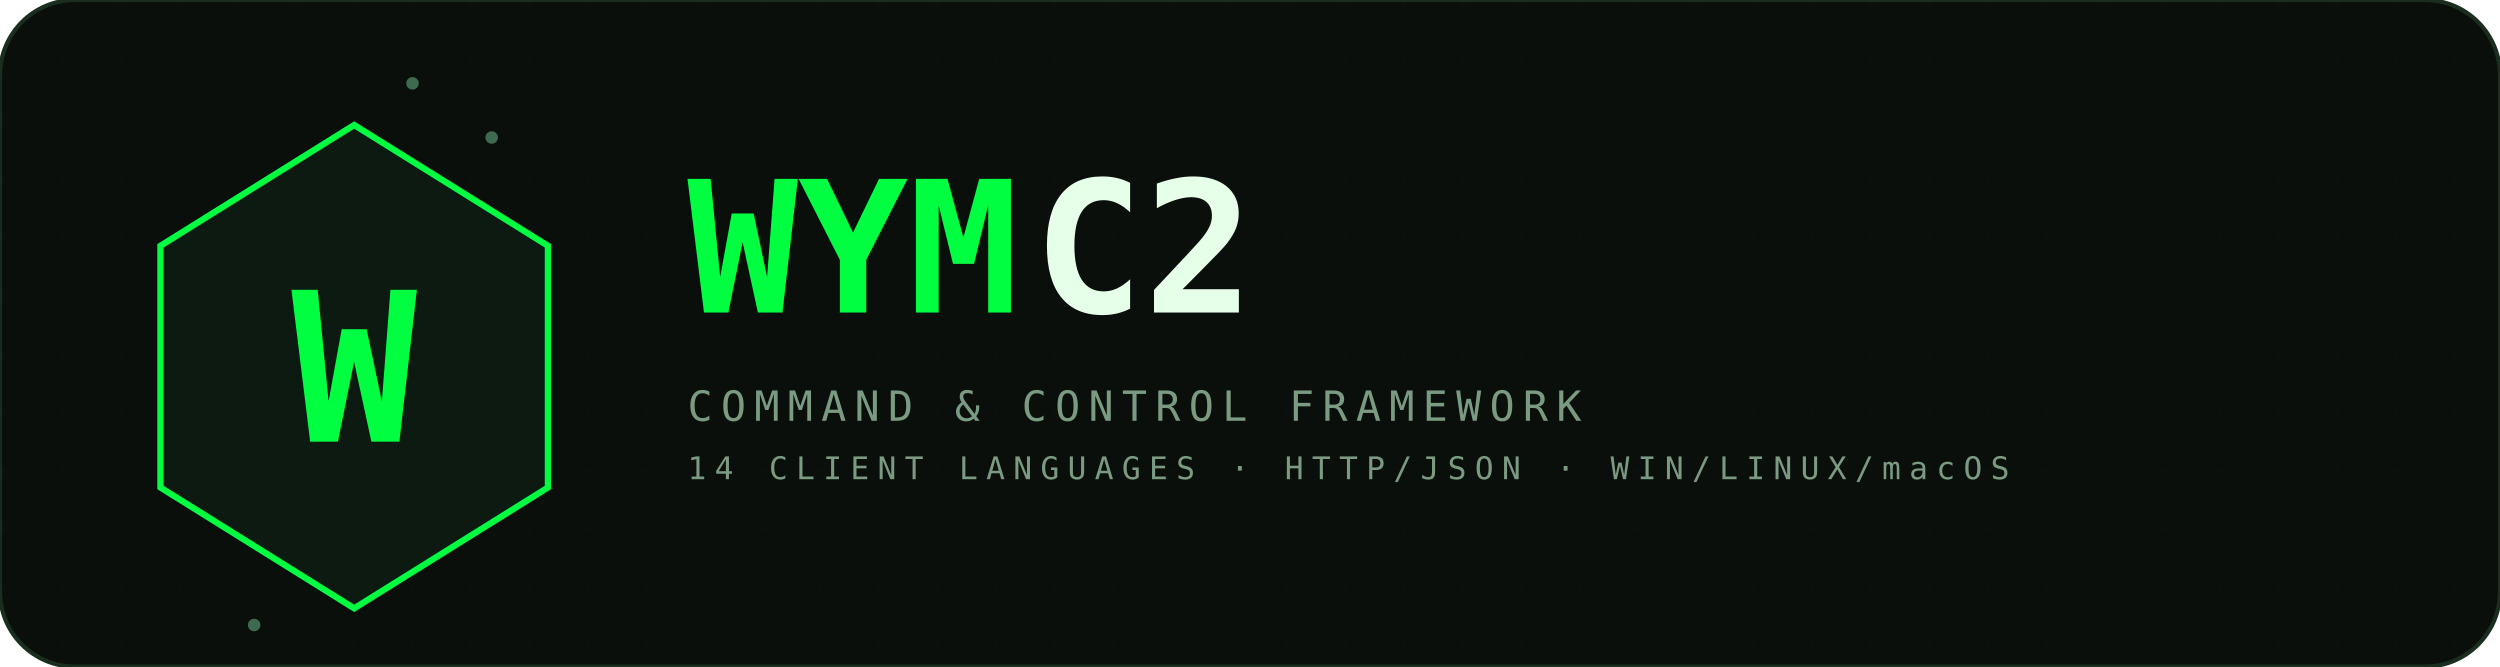
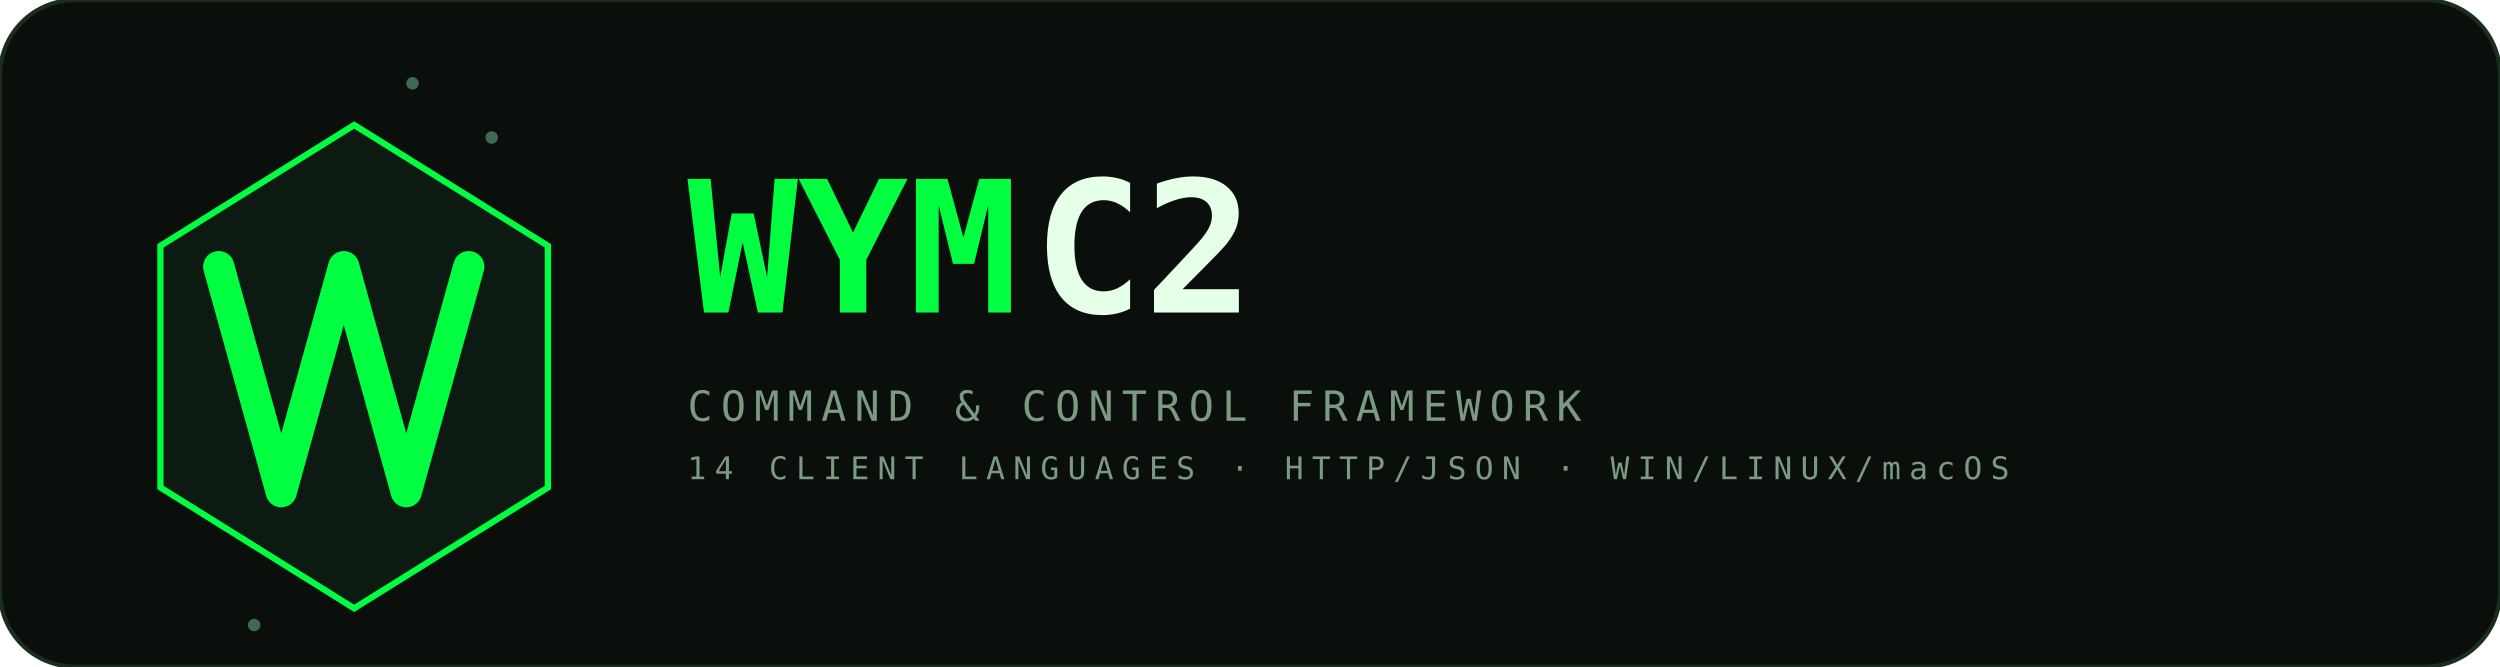
<svg xmlns="http://www.w3.org/2000/svg" viewBox="0 0 1200 320" role="img" aria-label="Wym C2 logo">
  <defs>
    <style>
      .bg   { fill: #0a0f0c; stroke: #1a2e1f; stroke-width: 2px; }
      .hex  { fill: #0d1a12; stroke: #00ff41; stroke-width: 3px; }
      .acc  { fill: #00ff41; }
      .t1   { font-family: 'JetBrains Mono', 'Cascadia Code', Consolas, monospace; font-weight: bold; fill: #00ff41; }
      .t2   { font-family: 'JetBrains Mono', 'Cascadia Code', Consolas, monospace; font-weight: bold; fill: #e6ffe9; }
      .tag  { font-family: 'JetBrains Mono', 'Cascadia Code', Consolas, monospace; fill: #7a9a82; letter-spacing: 4px; }
      .dot  { fill: #3f6a52; }
    </style>
    <pattern id="mesh" width="28" height="28" patternUnits="userSpaceOnUse">
      <circle cx="2" cy="2" r="1" fill="#00ff41" opacity="0.22" />
    </pattern>
  </defs>
  <rect class="bg" x="0" y="0" width="1200" height="320" rx="36" />
  <rect x="0" y="0" width="1200" height="320" rx="36" fill="url(#mesh)" opacity="0.05" />
  <polygon class="hex" points="170,60 263,118 263,234 170,292 77,234 77,118" />
-   <text class="t1" x="170" y="212" font-size="100" text-anchor="middle">W</text>
+   <path d="M 105 128 L 135 236 L 165 128 L 195 236 L 225 128" fill="none" stroke="#00ff41" stroke-width="15" stroke-linecap="round" stroke-linejoin="round" />
  <circle cx="198" cy="40" r="3" class="dot" />
  <circle cx="236" cy="66" r="3" class="dot" />
  <circle cx="122" cy="300" r="3" class="dot" />
  <text class="t1" x="330" y="150" font-size="88">WYM</text>
  <text class="t2" x="496" y="150" font-size="88">C2</text>
  <text class="tag" x="330" y="202" font-size="20">COMMAND &amp; CONTROL FRAMEWORK</text>
  <text class="tag" x="330" y="230" font-size="15" letter-spacing="2px">14 CLIENT LANGUAGES  ·  HTTP/JSON  ·  WIN/LINUX/macOS</text>
</svg>
